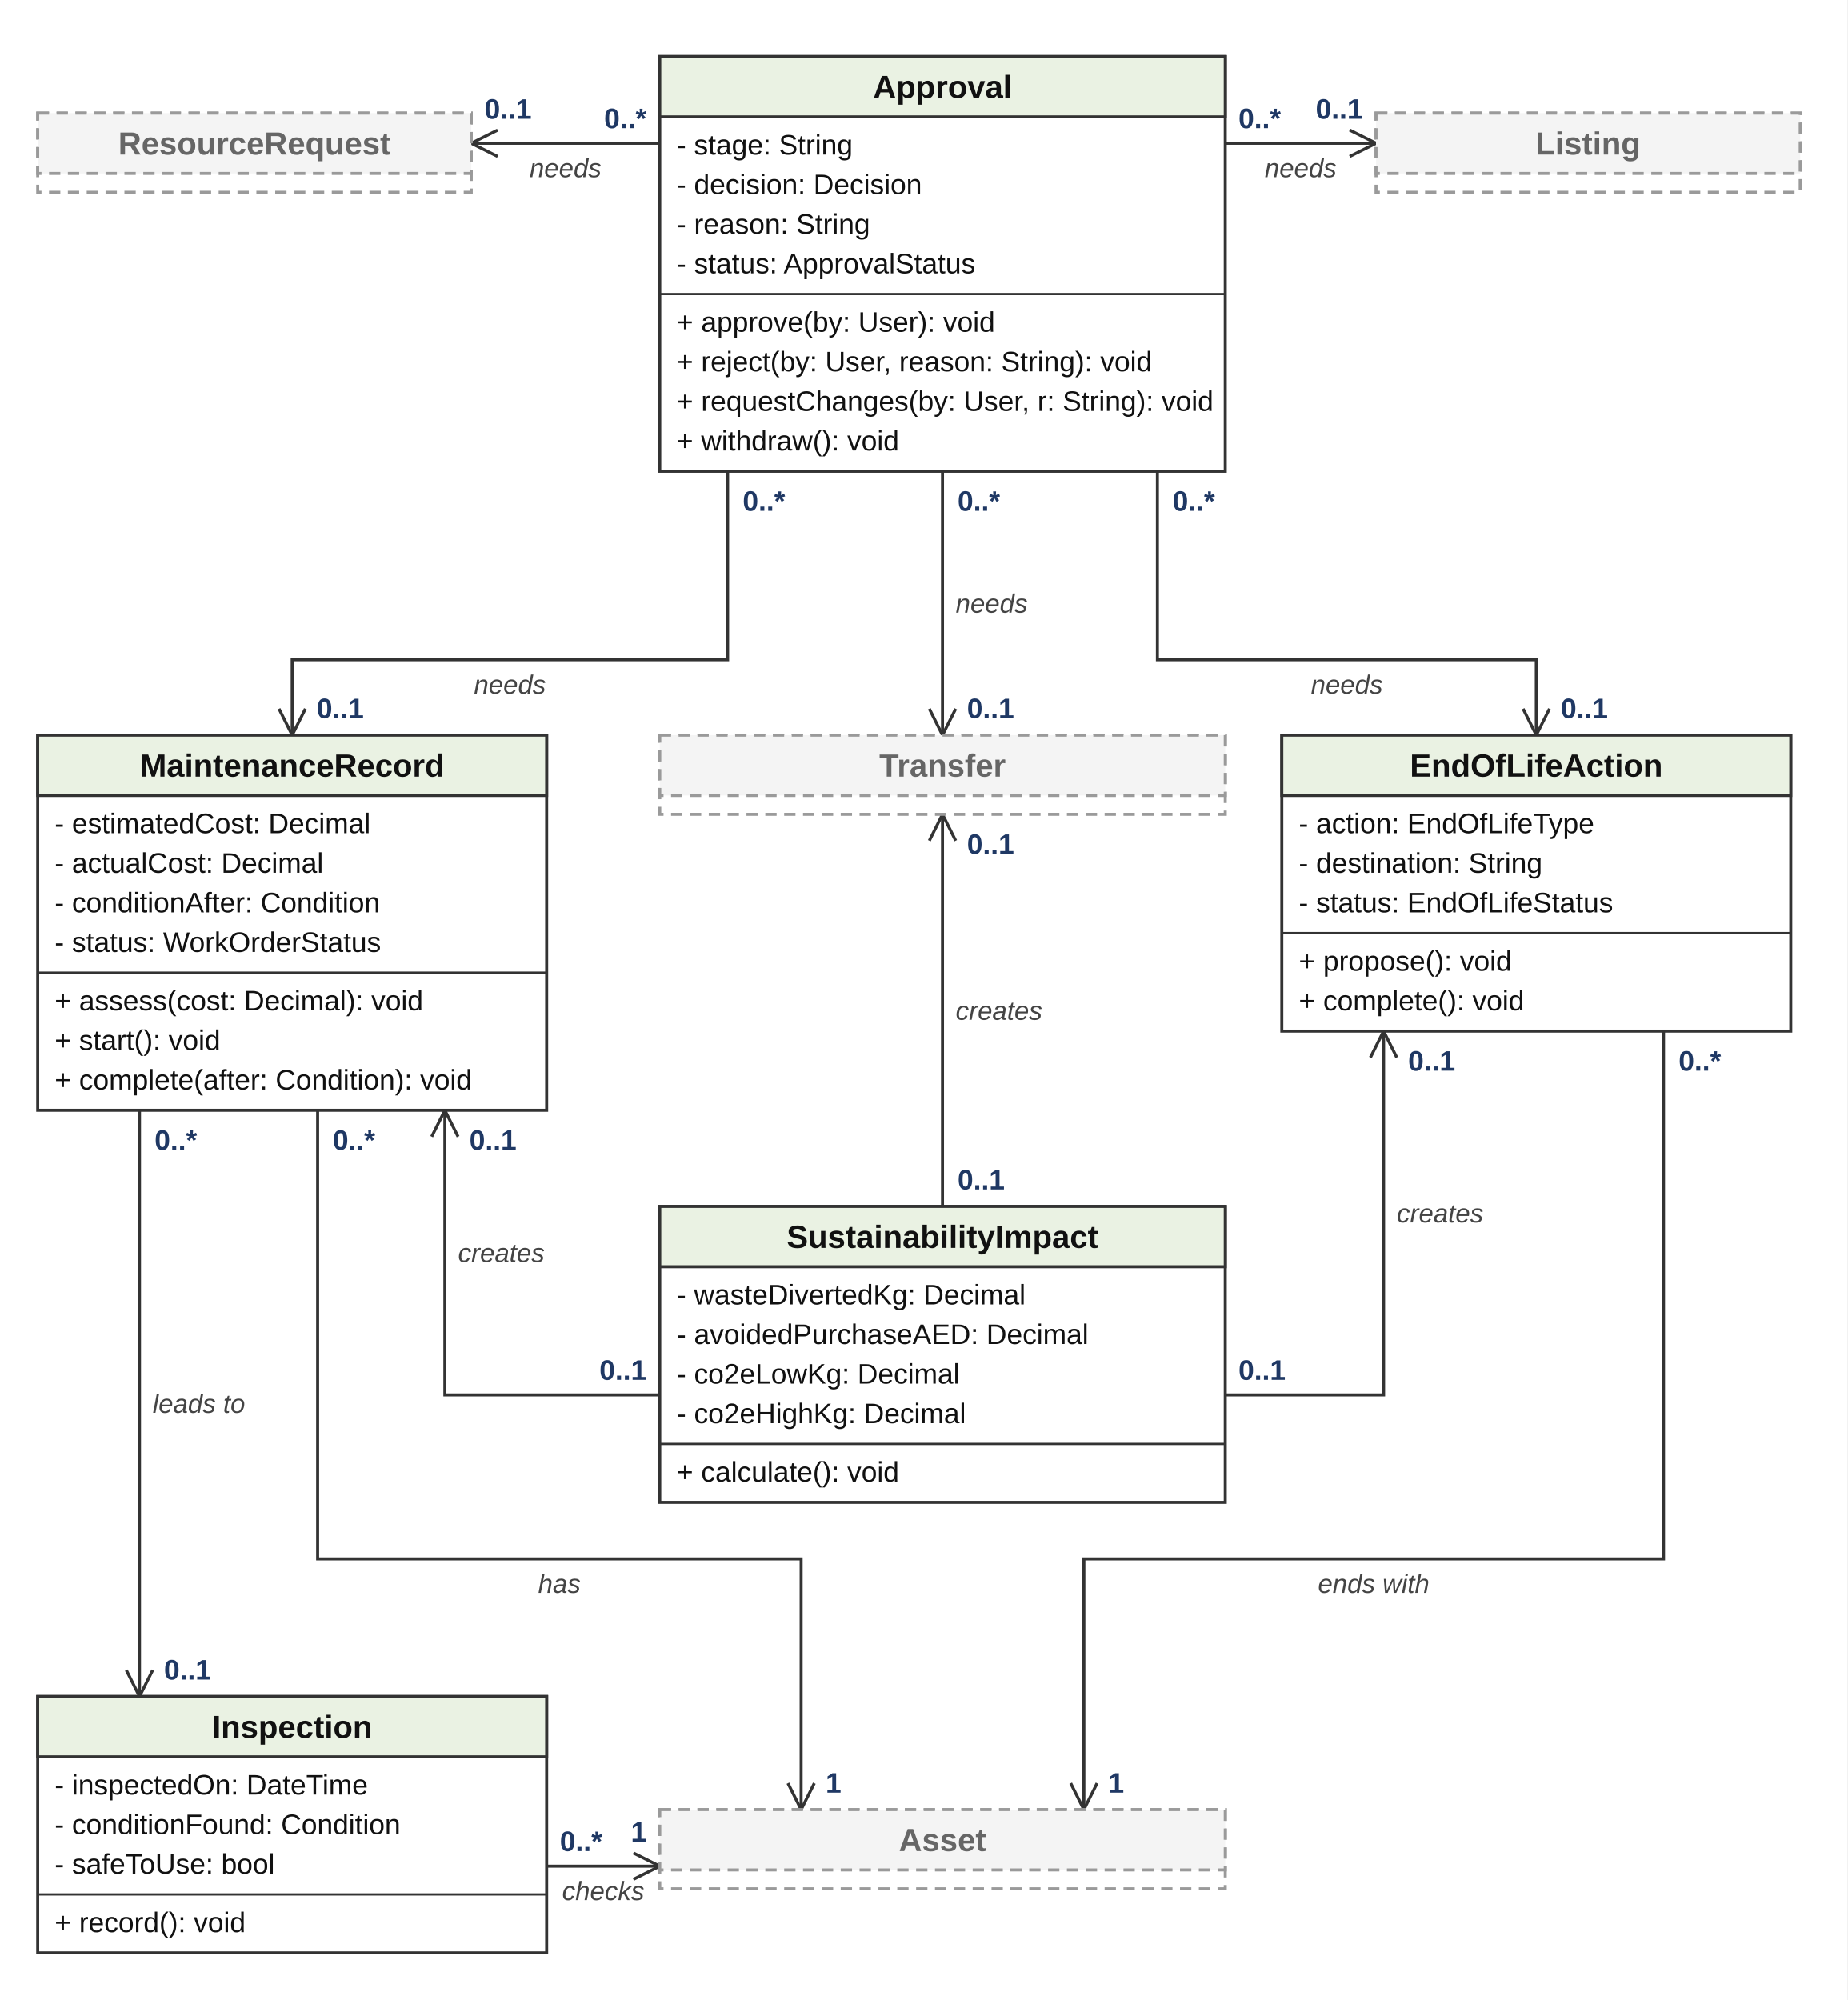
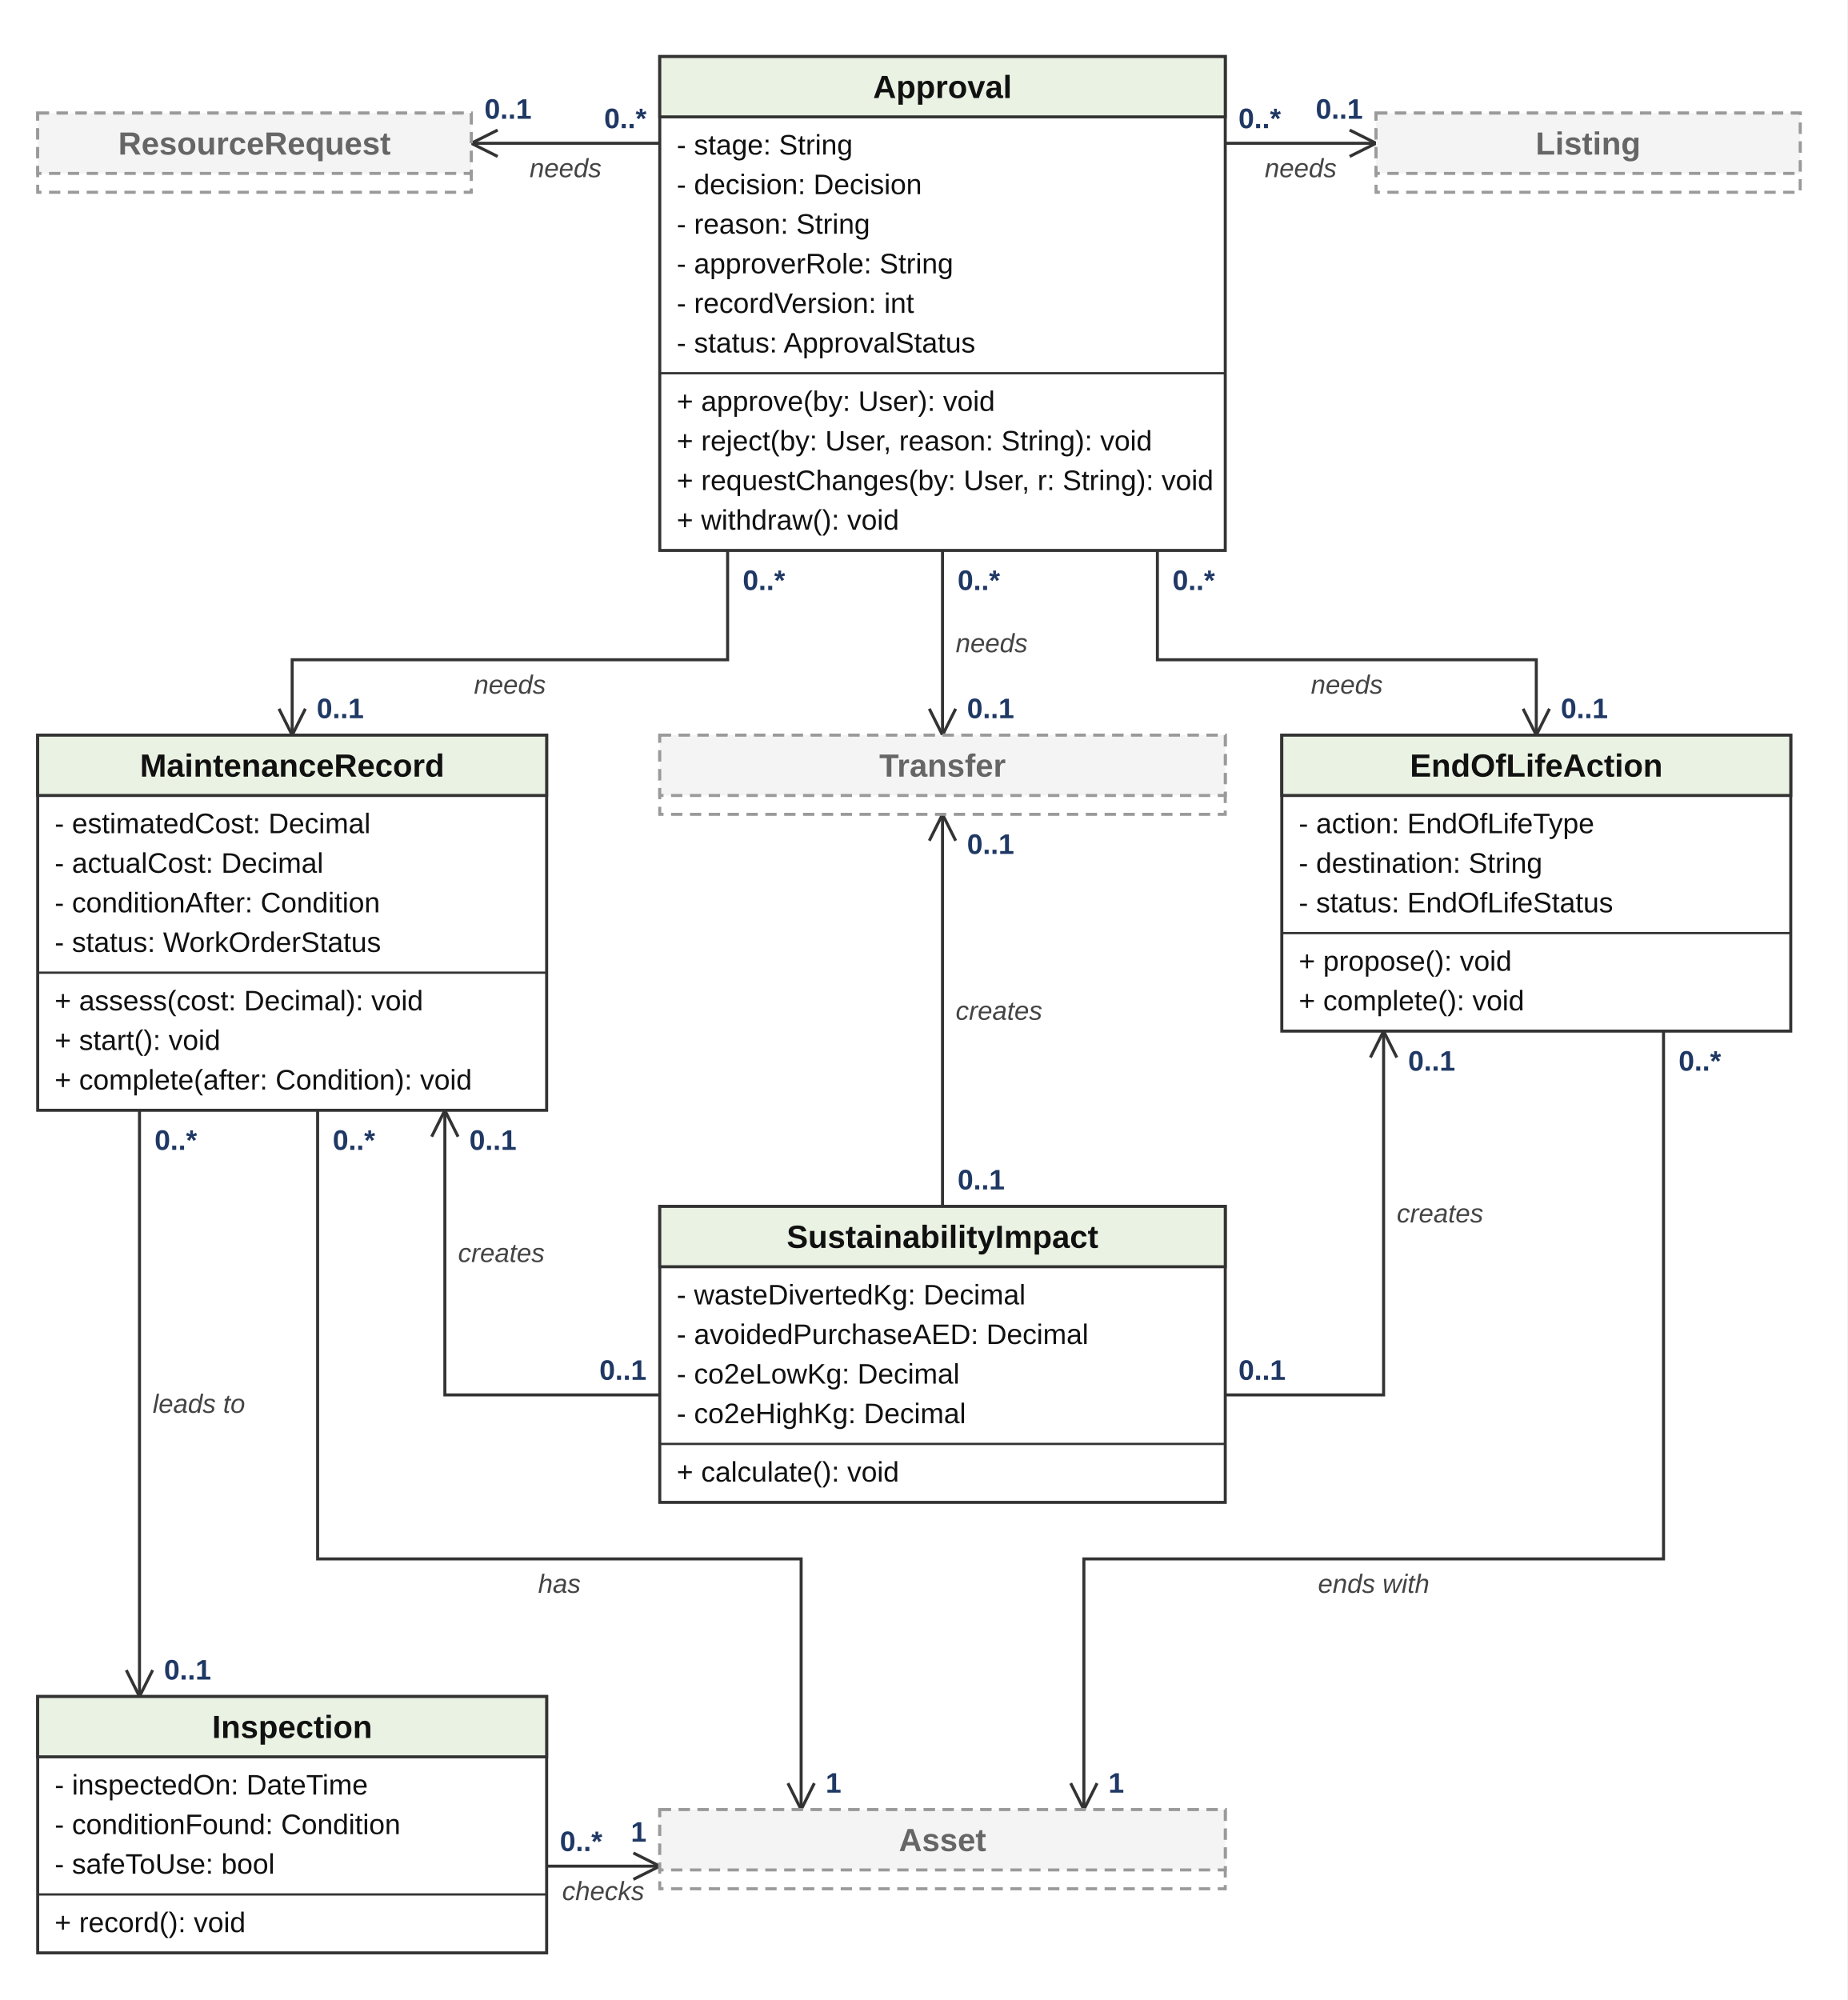
<svg xmlns="http://www.w3.org/2000/svg" width="980" height="1061" viewBox="0 0 980 1061">
  <rect width="100%" height="100%" fill="#fff" />
  <polyline points="250,76 350,76" fill="none" stroke="#333" stroke-width="1.6" />
  <polyline points="264,83 250,76 264,69" fill="none" stroke="#333" stroke-width="1.6" />
  <text x="257" y="63" text-anchor="start" font-family="Segoe UI, Arial, sans-serif" font-size="15" font-weight="700" fill="#1F3864">0..1</text>
  <text x="343" y="68" text-anchor="end" font-family="Segoe UI, Arial, sans-serif" font-size="15" font-weight="700" fill="#1F3864">0..*</text>
  <text x="300" y="94" text-anchor="middle" font-family="Segoe UI, Arial, sans-serif" font-size="14" font-style="italic" fill="#444">needs</text>
  <polyline points="730,76 650,76" fill="none" stroke="#333" stroke-width="1.6" />
  <polyline points="716,69 730,76 716,83" fill="none" stroke="#333" stroke-width="1.6" />
  <text x="723" y="63" text-anchor="end" font-family="Segoe UI, Arial, sans-serif" font-size="15" font-weight="700" fill="#1F3864">0..1</text>
  <text x="657" y="68" text-anchor="start" font-family="Segoe UI, Arial, sans-serif" font-size="15" font-weight="700" fill="#1F3864">0..*</text>
  <text x="690" y="94" text-anchor="middle" font-family="Segoe UI, Arial, sans-serif" font-size="14" font-style="italic" fill="#444">needs</text>
-   <polyline points="500,390 500,250" fill="none" stroke="#333" stroke-width="1.6" />
+   <polyline points="500,390 500,292" fill="none" stroke="#333" stroke-width="1.6" />
  <polyline points="507,376 500,390 493,376" fill="none" stroke="#333" stroke-width="1.6" />
  <text x="513" y="381" text-anchor="start" font-family="Segoe UI, Arial, sans-serif" font-size="15" font-weight="700" fill="#1F3864">0..1</text>
-   <text x="508" y="271" text-anchor="start" font-family="Segoe UI, Arial, sans-serif" font-size="15" font-weight="700" fill="#1F3864">0..*</text>
-   <text x="507" y="325" text-anchor="start" font-family="Segoe UI, Arial, sans-serif" font-size="14" font-style="italic" fill="#444">needs</text>
-   <polyline points="155,390 155,350 386,350 386,250" fill="none" stroke="#333" stroke-width="1.6" />
+   <text x="508" y="313" text-anchor="start" font-family="Segoe UI, Arial, sans-serif" font-size="15" font-weight="700" fill="#1F3864">0..*</text>
+   <text x="507" y="346" text-anchor="start" font-family="Segoe UI, Arial, sans-serif" font-size="14" font-style="italic" fill="#444">needs</text>
+   <polyline points="155,390 155,350 386,350 386,292" fill="none" stroke="#333" stroke-width="1.6" />
  <polyline points="162,376 155,390 148,376" fill="none" stroke="#333" stroke-width="1.6" />
  <text x="168" y="381" text-anchor="start" font-family="Segoe UI, Arial, sans-serif" font-size="15" font-weight="700" fill="#1F3864">0..1</text>
-   <text x="394" y="271" text-anchor="start" font-family="Segoe UI, Arial, sans-serif" font-size="15" font-weight="700" fill="#1F3864">0..*</text>
+   <text x="394" y="313" text-anchor="start" font-family="Segoe UI, Arial, sans-serif" font-size="15" font-weight="700" fill="#1F3864">0..*</text>
  <text x="270.5" y="368" text-anchor="middle" font-family="Segoe UI, Arial, sans-serif" font-size="14" font-style="italic" fill="#444">needs</text>
-   <polyline points="815,390 815,350 614,350 614,250" fill="none" stroke="#333" stroke-width="1.6" />
+   <polyline points="815,390 815,350 614,350 614,292" fill="none" stroke="#333" stroke-width="1.6" />
  <polyline points="822,376 815,390 808,376" fill="none" stroke="#333" stroke-width="1.6" />
  <text x="828" y="381" text-anchor="start" font-family="Segoe UI, Arial, sans-serif" font-size="15" font-weight="700" fill="#1F3864">0..1</text>
-   <text x="622" y="271" text-anchor="start" font-family="Segoe UI, Arial, sans-serif" font-size="15" font-weight="700" fill="#1F3864">0..*</text>
+   <text x="622" y="313" text-anchor="start" font-family="Segoe UI, Arial, sans-serif" font-size="15" font-weight="700" fill="#1F3864">0..*</text>
  <text x="714.5" y="368" text-anchor="middle" font-family="Segoe UI, Arial, sans-serif" font-size="14" font-style="italic" fill="#444">needs</text>
  <polyline points="500,432 500,640" fill="none" stroke="#333" stroke-width="1.6" />
  <polyline points="493,446 500,432 507,446" fill="none" stroke="#333" stroke-width="1.6" />
  <text x="513" y="453" text-anchor="start" font-family="Segoe UI, Arial, sans-serif" font-size="15" font-weight="700" fill="#1F3864">0..1</text>
  <text x="508" y="631" text-anchor="start" font-family="Segoe UI, Arial, sans-serif" font-size="15" font-weight="700" fill="#1F3864">0..1</text>
  <text x="507" y="541" text-anchor="start" font-family="Segoe UI, Arial, sans-serif" font-size="14" font-style="italic" fill="#444">creates</text>
  <polyline points="236,589 236,740 350,740" fill="none" stroke="#333" stroke-width="1.6" />
  <polyline points="229,603 236,589 243,603" fill="none" stroke="#333" stroke-width="1.6" />
  <text x="249" y="610" text-anchor="start" font-family="Segoe UI, Arial, sans-serif" font-size="15" font-weight="700" fill="#1F3864">0..1</text>
  <text x="343" y="732" text-anchor="end" font-family="Segoe UI, Arial, sans-serif" font-size="15" font-weight="700" fill="#1F3864">0..1</text>
  <text x="243" y="669.5" text-anchor="start" font-family="Segoe UI, Arial, sans-serif" font-size="14" font-style="italic" fill="#444">creates</text>
  <polyline points="734,547 734,740 650,740" fill="none" stroke="#333" stroke-width="1.6" />
  <polyline points="727,561 734,547 741,561" fill="none" stroke="#333" stroke-width="1.6" />
  <text x="747" y="568" text-anchor="start" font-family="Segoe UI, Arial, sans-serif" font-size="15" font-weight="700" fill="#1F3864">0..1</text>
  <text x="657" y="732" text-anchor="start" font-family="Segoe UI, Arial, sans-serif" font-size="15" font-weight="700" fill="#1F3864">0..1</text>
  <text x="741" y="648.5" text-anchor="start" font-family="Segoe UI, Arial, sans-serif" font-size="14" font-style="italic" fill="#444">creates</text>
  <polyline points="74,900 74,589" fill="none" stroke="#333" stroke-width="1.6" />
  <polyline points="81,886 74,900 67,886" fill="none" stroke="#333" stroke-width="1.6" />
  <text x="87" y="891" text-anchor="start" font-family="Segoe UI, Arial, sans-serif" font-size="15" font-weight="700" fill="#1F3864">0..1</text>
  <text x="82" y="610" text-anchor="start" font-family="Segoe UI, Arial, sans-serif" font-size="15" font-weight="700" fill="#1F3864">0..*</text>
  <text x="81" y="749.5" text-anchor="start" font-family="Segoe UI, Arial, sans-serif" font-size="14" font-style="italic" fill="#444">leads to</text>
  <polyline points="425,960 425,827 168.5,827 168.5,589" fill="none" stroke="#333" stroke-width="1.6" />
  <polyline points="432,946 425,960 418,946" fill="none" stroke="#333" stroke-width="1.6" />
  <text x="438" y="951" text-anchor="start" font-family="Segoe UI, Arial, sans-serif" font-size="15" font-weight="700" fill="#1F3864">1</text>
  <text x="176.5" y="610" text-anchor="start" font-family="Segoe UI, Arial, sans-serif" font-size="15" font-weight="700" fill="#1F3864">0..*</text>
  <text x="296.75" y="845" text-anchor="middle" font-family="Segoe UI, Arial, sans-serif" font-size="14" font-style="italic" fill="#444">has</text>
  <polyline points="575,960 575,827 882.5,827 882.5,547" fill="none" stroke="#333" stroke-width="1.6" />
  <polyline points="582,946 575,960 568,946" fill="none" stroke="#333" stroke-width="1.6" />
  <text x="588" y="951" text-anchor="start" font-family="Segoe UI, Arial, sans-serif" font-size="15" font-weight="700" fill="#1F3864">1</text>
  <text x="890.5" y="568" text-anchor="start" font-family="Segoe UI, Arial, sans-serif" font-size="15" font-weight="700" fill="#1F3864">0..*</text>
  <text x="728.75" y="845" text-anchor="middle" font-family="Segoe UI, Arial, sans-serif" font-size="14" font-style="italic" fill="#444">ends with</text>
  <polyline points="350,990 290,990" fill="none" stroke="#333" stroke-width="1.6" />
  <polyline points="336,983 350,990 336,997" fill="none" stroke="#333" stroke-width="1.6" />
  <text x="343" y="977" text-anchor="end" font-family="Segoe UI, Arial, sans-serif" font-size="15" font-weight="700" fill="#1F3864">1</text>
  <text x="297" y="982" text-anchor="start" font-family="Segoe UI, Arial, sans-serif" font-size="15" font-weight="700" fill="#1F3864">0..*</text>
  <text x="320" y="1008" text-anchor="middle" font-family="Segoe UI, Arial, sans-serif" font-size="14" font-style="italic" fill="#444">checks</text>
-   <rect x="350" y="30" width="300" height="220" fill="#fff" stroke="#333" stroke-width="1.6" />
+   <rect x="350" y="30" width="300" height="262" fill="#fff" stroke="#333" stroke-width="1.6" />
  <rect x="350" y="30" width="300" height="32" fill="#eaf2e3" stroke="#333" stroke-width="1.6" />
  <text x="500" y="52" text-anchor="middle" font-family="Segoe UI, Arial, sans-serif" font-size="17" font-weight="700" fill="#111">Approval</text>
  <text x="359" y="82" font-family="Segoe UI, Arial, sans-serif" font-size="15" fill="#111">- stage: String</text>
  <text x="359" y="103" font-family="Segoe UI, Arial, sans-serif" font-size="15" fill="#111">- decision: Decision</text>
  <text x="359" y="124" font-family="Segoe UI, Arial, sans-serif" font-size="15" fill="#111">- reason: String</text>
-   <text x="359" y="145" font-family="Segoe UI, Arial, sans-serif" font-size="15" fill="#111">- status: ApprovalStatus</text>
-   <line x1="350" y1="156" x2="650" y2="156" stroke="#333" stroke-width="1.2" />
-   <text x="359" y="176" font-family="Segoe UI, Arial, sans-serif" font-size="15" fill="#111">+ approve(by: User): void</text>
-   <text x="359" y="197" font-family="Segoe UI, Arial, sans-serif" font-size="15" fill="#111">+ reject(by: User, reason: String): void</text>
-   <text x="359" y="218" font-family="Segoe UI, Arial, sans-serif" font-size="15" fill="#111">+ requestChanges(by: User, r: String): void</text>
-   <text x="359" y="239" font-family="Segoe UI, Arial, sans-serif" font-size="15" fill="#111">+ withdraw(): void</text>
+   <text x="359" y="145" font-family="Segoe UI, Arial, sans-serif" font-size="15" fill="#111">- approverRole: String</text>
+   <text x="359" y="166" font-family="Segoe UI, Arial, sans-serif" font-size="15" fill="#111">- recordVersion: int</text>
+   <text x="359" y="187" font-family="Segoe UI, Arial, sans-serif" font-size="15" fill="#111">- status: ApprovalStatus</text>
+   <line x1="350" y1="198" x2="650" y2="198" stroke="#333" stroke-width="1.2" />
+   <text x="359" y="218" font-family="Segoe UI, Arial, sans-serif" font-size="15" fill="#111">+ approve(by: User): void</text>
+   <text x="359" y="239" font-family="Segoe UI, Arial, sans-serif" font-size="15" fill="#111">+ reject(by: User, reason: String): void</text>
+   <text x="359" y="260" font-family="Segoe UI, Arial, sans-serif" font-size="15" fill="#111">+ requestChanges(by: User, r: String): void</text>
+   <text x="359" y="281" font-family="Segoe UI, Arial, sans-serif" font-size="15" fill="#111">+ withdraw(): void</text>
  <rect x="20" y="60" width="230" height="42" fill="#fff" stroke="#9a9a9a" stroke-width="1.6" stroke-dasharray="6 4" />
  <rect x="20" y="60" width="230" height="32" fill="#f4f4f4" stroke="#9a9a9a" stroke-width="1.6" stroke-dasharray="6 4" />
  <text x="135" y="82" text-anchor="middle" font-family="Segoe UI, Arial, sans-serif" font-size="17" font-weight="700" fill="#666">ResourceRequest</text>
  <rect x="730" y="60" width="225" height="42" fill="#fff" stroke="#9a9a9a" stroke-width="1.6" stroke-dasharray="6 4" />
  <rect x="730" y="60" width="225" height="32" fill="#f4f4f4" stroke="#9a9a9a" stroke-width="1.6" stroke-dasharray="6 4" />
  <text x="842.5" y="82" text-anchor="middle" font-family="Segoe UI, Arial, sans-serif" font-size="17" font-weight="700" fill="#666">Listing</text>
  <rect x="20" y="390" width="270" height="199" fill="#fff" stroke="#333" stroke-width="1.6" />
  <rect x="20" y="390" width="270" height="32" fill="#eaf2e3" stroke="#333" stroke-width="1.6" />
  <text x="155" y="412" text-anchor="middle" font-family="Segoe UI, Arial, sans-serif" font-size="17" font-weight="700" fill="#111">MaintenanceRecord</text>
  <text x="29" y="442" font-family="Segoe UI, Arial, sans-serif" font-size="15" fill="#111">- estimatedCost: Decimal</text>
  <text x="29" y="463" font-family="Segoe UI, Arial, sans-serif" font-size="15" fill="#111">- actualCost: Decimal</text>
  <text x="29" y="484" font-family="Segoe UI, Arial, sans-serif" font-size="15" fill="#111">- conditionAfter: Condition</text>
  <text x="29" y="505" font-family="Segoe UI, Arial, sans-serif" font-size="15" fill="#111">- status: WorkOrderStatus</text>
  <line x1="20" y1="516" x2="290" y2="516" stroke="#333" stroke-width="1.2" />
  <text x="29" y="536" font-family="Segoe UI, Arial, sans-serif" font-size="15" fill="#111">+ assess(cost: Decimal): void</text>
  <text x="29" y="557" font-family="Segoe UI, Arial, sans-serif" font-size="15" fill="#111">+ start(): void</text>
  <text x="29" y="578" font-family="Segoe UI, Arial, sans-serif" font-size="15" fill="#111">+ complete(after: Condition): void</text>
  <rect x="350" y="390" width="300" height="42" fill="#fff" stroke="#9a9a9a" stroke-width="1.6" stroke-dasharray="6 4" />
  <rect x="350" y="390" width="300" height="32" fill="#f4f4f4" stroke="#9a9a9a" stroke-width="1.6" stroke-dasharray="6 4" />
  <text x="500" y="412" text-anchor="middle" font-family="Segoe UI, Arial, sans-serif" font-size="17" font-weight="700" fill="#666">Transfer</text>
  <rect x="680" y="390" width="270" height="157" fill="#fff" stroke="#333" stroke-width="1.6" />
  <rect x="680" y="390" width="270" height="32" fill="#eaf2e3" stroke="#333" stroke-width="1.6" />
  <text x="815" y="412" text-anchor="middle" font-family="Segoe UI, Arial, sans-serif" font-size="17" font-weight="700" fill="#111">EndOfLifeAction</text>
  <text x="689" y="442" font-family="Segoe UI, Arial, sans-serif" font-size="15" fill="#111">- action: EndOfLifeType</text>
  <text x="689" y="463" font-family="Segoe UI, Arial, sans-serif" font-size="15" fill="#111">- destination: String</text>
  <text x="689" y="484" font-family="Segoe UI, Arial, sans-serif" font-size="15" fill="#111">- status: EndOfLifeStatus</text>
  <line x1="680" y1="495" x2="950" y2="495" stroke="#333" stroke-width="1.2" />
  <text x="689" y="515" font-family="Segoe UI, Arial, sans-serif" font-size="15" fill="#111">+ propose(): void</text>
  <text x="689" y="536" font-family="Segoe UI, Arial, sans-serif" font-size="15" fill="#111">+ complete(): void</text>
  <rect x="350" y="640" width="300" height="157" fill="#fff" stroke="#333" stroke-width="1.6" />
  <rect x="350" y="640" width="300" height="32" fill="#eaf2e3" stroke="#333" stroke-width="1.6" />
  <text x="500" y="662" text-anchor="middle" font-family="Segoe UI, Arial, sans-serif" font-size="17" font-weight="700" fill="#111">SustainabilityImpact</text>
  <text x="359" y="692" font-family="Segoe UI, Arial, sans-serif" font-size="15" fill="#111">- wasteDivertedKg: Decimal</text>
  <text x="359" y="713" font-family="Segoe UI, Arial, sans-serif" font-size="15" fill="#111">- avoidedPurchaseAED: Decimal</text>
  <text x="359" y="734" font-family="Segoe UI, Arial, sans-serif" font-size="15" fill="#111">- co2eLowKg: Decimal</text>
  <text x="359" y="755" font-family="Segoe UI, Arial, sans-serif" font-size="15" fill="#111">- co2eHighKg: Decimal</text>
  <line x1="350" y1="766" x2="650" y2="766" stroke="#333" stroke-width="1.2" />
  <text x="359" y="786" font-family="Segoe UI, Arial, sans-serif" font-size="15" fill="#111">+ calculate(): void</text>
  <rect x="20" y="900" width="270" height="136" fill="#fff" stroke="#333" stroke-width="1.6" />
  <rect x="20" y="900" width="270" height="32" fill="#eaf2e3" stroke="#333" stroke-width="1.6" />
  <text x="155" y="922" text-anchor="middle" font-family="Segoe UI, Arial, sans-serif" font-size="17" font-weight="700" fill="#111">Inspection</text>
  <text x="29" y="952" font-family="Segoe UI, Arial, sans-serif" font-size="15" fill="#111">- inspectedOn: DateTime</text>
  <text x="29" y="973" font-family="Segoe UI, Arial, sans-serif" font-size="15" fill="#111">- conditionFound: Condition</text>
  <text x="29" y="994" font-family="Segoe UI, Arial, sans-serif" font-size="15" fill="#111">- safeToUse: bool</text>
  <line x1="20" y1="1005" x2="290" y2="1005" stroke="#333" stroke-width="1.2" />
  <text x="29" y="1025" font-family="Segoe UI, Arial, sans-serif" font-size="15" fill="#111">+ record(): void</text>
  <rect x="350" y="960" width="300" height="42" fill="#fff" stroke="#9a9a9a" stroke-width="1.6" stroke-dasharray="6 4" />
  <rect x="350" y="960" width="300" height="32" fill="#f4f4f4" stroke="#9a9a9a" stroke-width="1.6" stroke-dasharray="6 4" />
  <text x="500" y="982" text-anchor="middle" font-family="Segoe UI, Arial, sans-serif" font-size="17" font-weight="700" fill="#666">Asset</text>
</svg>
